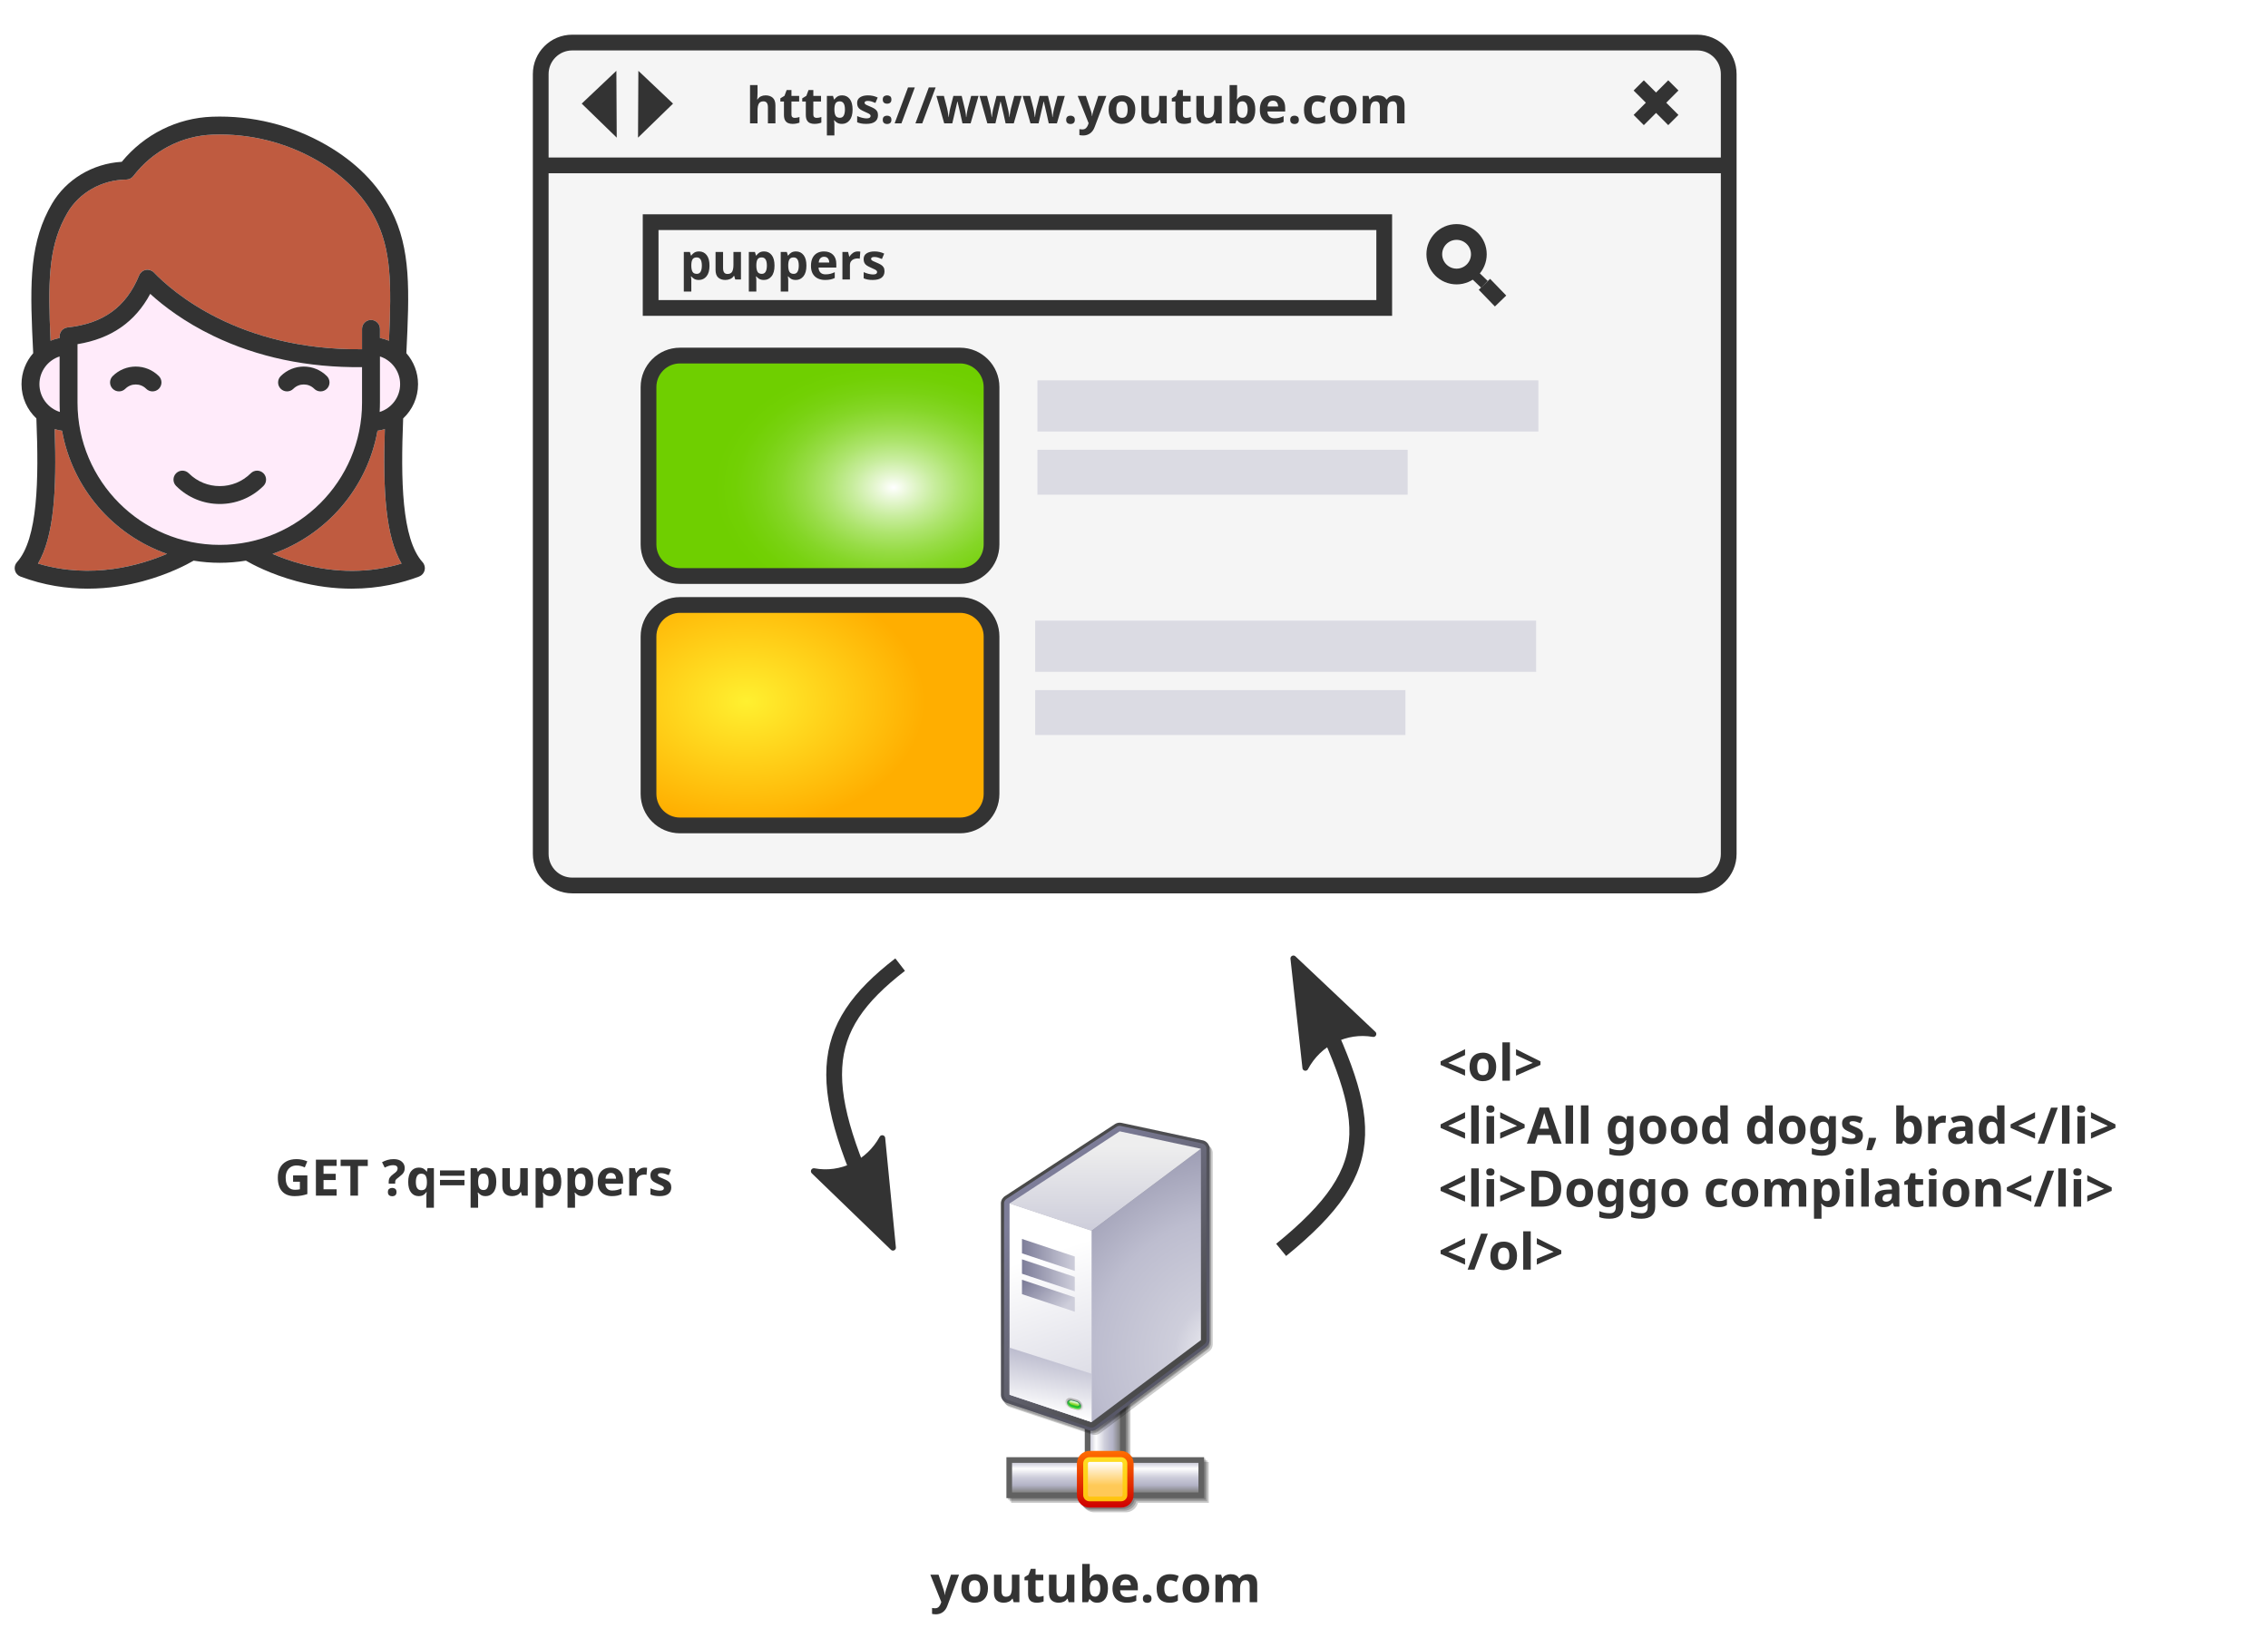
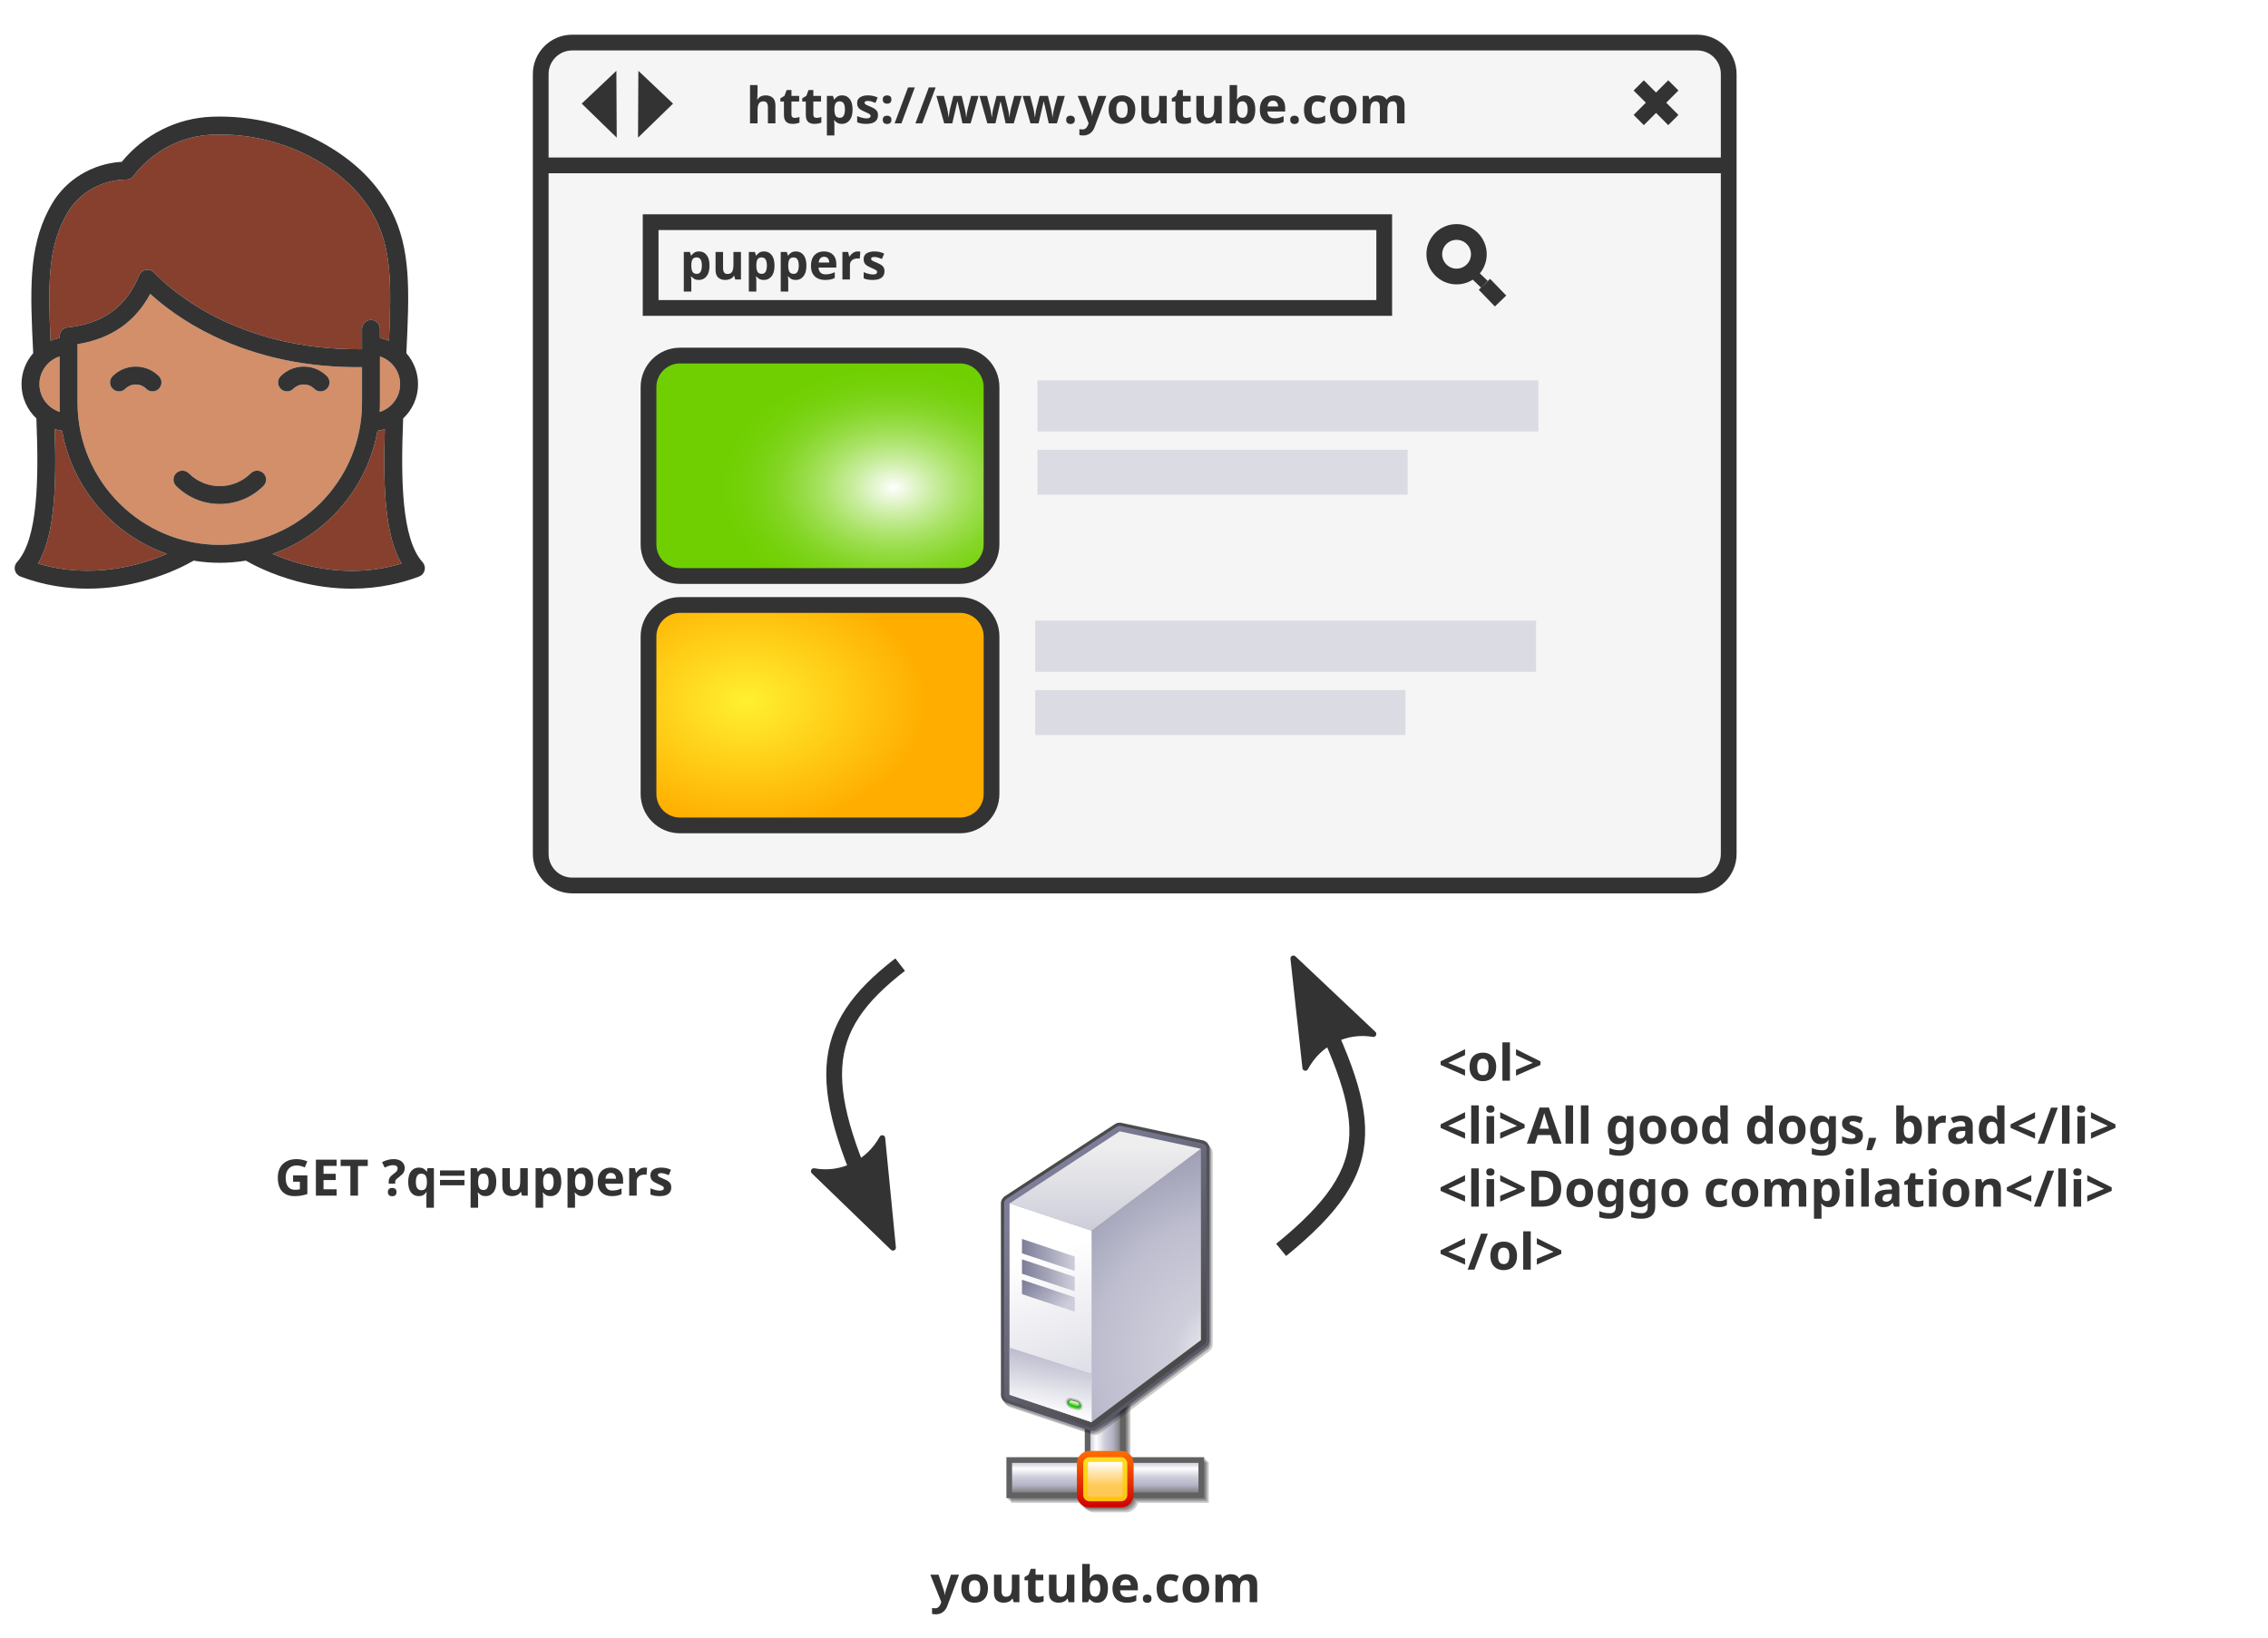
<svg xmlns="http://www.w3.org/2000/svg" xmlns:xlink="http://www.w3.org/1999/xlink" viewBox="0 0 360 260" width="360" height="260">
  <defs>
    <marker id="w" orient="auto" overflow="visible">
      <path d="M-5.231-2.42L1.324-.01-5.23 2.401c1.047-1.423 1.041-3.37 0-4.821z" fill="#333" fill-rule="evenodd" stroke="#333" stroke-width=".375" stroke-linejoin="round" />
    </marker>
    <marker orient="auto" id="x" overflow="visible">
      <path d="M-5.231-2.42L1.324-.01-5.23 2.401c1.047-1.423 1.041-3.37 0-4.821z" fill="#333" fill-rule="evenodd" stroke="#333" stroke-width=".375" stroke-linejoin="round" />
    </marker>
    <radialGradient xlink:href="#a" id="v" cx="787.846" cy="980.497" fx="787.846" fy="980.497" r="160.146" gradientTransform="matrix(1 0 0 .7051 -66.81 530.287)" gradientUnits="userSpaceOnUse" />
    <linearGradient xlink:href="#b" id="f" gradientUnits="userSpaceOnUse" x1="23.718" y1="37.066" x2="23.718" y2="49.629" />
    <linearGradient xlink:href="#a" id="u" gradientUnits="userSpaceOnUse" gradientTransform="matrix(.9659 .2588 0 1.0353 -242.05 -531.042)" x1="271.319" y1="477.777" x2="271.319" y2="478.347" />
    <radialGradient xlink:href="#b" id="y" gradientUnits="userSpaceOnUse" gradientTransform="matrix(1 0 0 .7051 -66.81 753)" cx="656.604" cy="935.373" fx="656.604" fy="935.373" r="160.146" />
  </defs>
  <g transform="matrix(.1778 0 0 .1778 13.63 -139.805)">
-     <path d="M262.546 1104.61c10.43 3.39 18 13.19 18 24.74 0 11.64-7.68 21.51-18.25 24.82.16-2.75.25-5.52.25-8.31v-39.71-.32zM-23.454 1145.86c0 2.79.09 5.56.25 8.31-10.56-3.31-18.25-13.18-18.25-24.82 0-11.55 7.57-21.35 18-24.74zM215.166 1122.15c-11.36-11.36-29.86-11.36-41.22 0a7.997 7.997 0 0 0 0 11.32c3.12 3.12 8.19 3.12 11.31 0 5.13-5.13 13.47-5.13 18.6 0a7.974 7.974 0 0 0 5.65 2.34c2.05 0 4.1-.78 5.66-2.34a7.997 7.997 0 0 0 0-11.32zm-101.29-35.85c39.49 19.01 84.09 28.38 132.67 27.86v31.7c0 70.03-56.97 127-127 127s-127-56.97-127-127v-52.22c30-4.94 51.37-19.71 64.91-44.91 11.52 10.51 30.16 24.93 56.42 37.57zm44.67 133.94a8.015 8.015 0 0 0 0-11.32 8.015 8.015 0 0 0-11.32 0c-15.26 15.27-40.1 15.27-55.36 0-3.13-3.12-8.19-3.12-11.31 0a7.997 7.997 0 0 0 0 11.32c10.75 10.75 24.87 16.12 38.99 16.12 14.12 0 28.24-5.37 39-16.12zm-93.39-86.77a8.015 8.015 0 0 0 0-11.32c-11.37-11.36-29.86-11.36-41.23 0a8.015 8.015 0 0 0 0 11.32c3.12 3.12 8.19 3.12 11.31 0 5.13-5.13 13.47-5.13 18.6 0a7.98 7.98 0 0 0 5.66 2.34c2.05 0 4.09-.78 5.66-2.34z" fill="#ffebfa" />
-     <path d="M-21.254 1170.94c9.1 51.23 45.57 93.1 93.7 109.94-23.15 9.96-66.96 23.16-115.2 8.67 14.27-24.35 16.74-64.83 14.93-120.06 2.12.65 4.32 1.14 6.57 1.45zM266.906 1169.49c-1.81 55.24.66 95.72 14.93 120.07-28.25 8.54-58.18 8.68-89.12.41a189.117 189.117 0 0 1-26.1-9.08c48.14-16.83 84.63-58.71 93.73-109.95 2.25-.31 4.44-.8 6.56-1.45zM258.356 981.42c14.16 27.58 14.58 57.58 12.26 109.13a41.368 41.368 0 0 0-8.07-2.43v-8.13c0-4.42-3.58-8-8-8s-8 3.58-8 8v18.17c-110.2 1.17-169.85-51.91-185.77-68.51a8.012 8.012 0 0 0-7.27-2.33 8.036 8.036 0 0 0-5.91 4.82c-11.62 28.28-31.93 43.07-63.92 46.56a7.994 7.994 0 0 0-7.13 7.95v1.47c-2.8.54-5.5 1.36-8.08 2.43-2.32-51.54-1.9-81.53 12.28-109.13.86-1.68 1.78-3.37 2.74-5 10.53-18.11 30.69-29.52 52.59-29.77h.11c2.43-.05 4.71-1.2 6.18-3.13 17.27-22.52 43.14-36.01 70.98-37 32.72-1.17 64.94 6.81 93.18 23.07 23.74 13.67 41.18 31.1 51.83 51.83z" fill="#bf5b40" />
+     <path d="M262.546 1104.61c10.43 3.39 18 13.19 18 24.74 0 11.64-7.68 21.51-18.25 24.82.16-2.75.25-5.52.25-8.31v-39.71-.32zM-23.454 1145.86c0 2.79.09 5.56.25 8.31-10.56-3.31-18.25-13.18-18.25-24.82 0-11.55 7.57-21.35 18-24.74z" style="font-variant-east_asian:normal" fill="#d28f6a" />
+     <path d="M215.166 1122.15c-11.36-11.36-29.86-11.36-41.22 0a7.997 7.997 0 0 0 0 11.32c3.12 3.12 8.19 3.12 11.31 0 5.13-5.13 13.47-5.13 18.6 0a7.974 7.974 0 0 0 5.65 2.34c2.05 0 4.1-.78 5.66-2.34a7.997 7.997 0 0 0 0-11.32zm-101.29-35.85c39.49 19.01 84.09 28.38 132.67 27.86v31.7c0 70.03-56.97 127-127 127s-127-56.97-127-127v-52.22c30-4.94 51.37-19.71 64.91-44.91 11.52 10.51 30.16 24.93 56.42 37.57zm44.67 133.94a8.015 8.015 0 0 0 0-11.32 8.015 8.015 0 0 0-11.32 0c-15.26 15.27-40.1 15.27-55.36 0-3.13-3.12-8.19-3.12-11.31 0a7.997 7.997 0 0 0 0 11.32c10.75 10.75 24.87 16.12 38.99 16.12 14.12 0 28.24-5.37 39-16.12zm-93.39-86.77a8.015 8.015 0 0 0 0-11.32c-11.37-11.36-29.86-11.36-41.23 0a8.015 8.015 0 0 0 0 11.32c3.12 3.12 8.19 3.12 11.31 0 5.13-5.13 13.47-5.13 18.6 0a7.98 7.98 0 0 0 5.66 2.34c2.05 0 4.09-.78 5.66-2.34z" fill="#d28f6a" />
+     <path d="M-21.254 1170.94c9.1 51.23 45.57 93.1 93.7 109.94-23.15 9.96-66.96 23.16-115.2 8.67 14.27-24.35 16.74-64.83 14.93-120.06 2.12.65 4.32 1.14 6.57 1.45zM266.906 1169.49c-1.81 55.24.66 95.72 14.93 120.07-28.25 8.54-58.18 8.68-89.12.41a189.117 189.117 0 0 1-26.1-9.08c48.14-16.83 84.63-58.71 93.73-109.95 2.25-.31 4.44-.8 6.56-1.45zM258.356 981.42c14.16 27.58 14.58 57.58 12.26 109.13a41.368 41.368 0 0 0-8.07-2.43v-8.13c0-4.42-3.58-8-8-8s-8 3.58-8 8v18.17c-110.2 1.17-169.85-51.91-185.77-68.51a8.012 8.012 0 0 0-7.27-2.33 8.036 8.036 0 0 0-5.91 4.82c-11.62 28.28-31.93 43.07-63.92 46.56a7.994 7.994 0 0 0-7.13 7.95v1.47c-2.8.54-5.5 1.36-8.08 2.43-2.32-51.54-1.9-81.53 12.28-109.13.86-1.68 1.78-3.37 2.74-5 10.53-18.11 30.69-29.52 52.59-29.77h.11c2.43-.05 4.71-1.2 6.18-3.13 17.27-22.52 43.14-36.01 70.98-37 32.72-1.17 64.94 6.81 93.18 23.07 23.74 13.67 41.18 31.1 51.83 51.83z" fill="#87402d" />
    <path d="M300.586 1288.29a8.023 8.023 0 0 1 1.84 7.25 8.036 8.036 0 0 1-4.95 5.6c-14.83 5.6-35.34 10.83-60.22 10.83-14.93 0-31.44-1.88-49.24-6.7-23.2-6.27-39.56-15.07-45.14-18.32a143.55 143.55 0 0 1-46.67 0c-5.58 3.25-21.94 12.05-45.13 18.32-13.35 3.61-30.36 6.69-49.51 6.69-18.44 0-38.86-2.85-59.96-10.82a8.001 8.001 0 0 1-4.94-5.6 7.99 7.99 0 0 1 1.83-7.25c18.74-20.75 19.54-73.63 17.32-128.35-8.16-7.66-13.27-18.54-13.27-30.59 0-10.58 3.94-20.26 10.43-27.65-2.73-55.8-4.18-93.11 13.54-127.59.99-1.93 2.04-3.86 3.14-5.74 12.73-21.88 36.39-36.03 62.39-37.58 20.15-24.52 49.35-39.14 80.73-40.26 35.72-1.28 70.89 7.44 101.73 25.19 26.46 15.23 46 34.88 58.08 58.39 17.7 34.46 16.25 71.78 13.53 127.58 6.48 7.39 10.43 17.07 10.43 27.66 0 12.05-5.11 22.93-13.28 30.6-2.21 54.71-1.42 107.59 17.32 128.34zm-20.04-158.94c0-11.55-7.57-21.35-18-24.74v41.25c0 2.79-.09 5.56-.25 8.31 10.57-3.31 18.25-13.18 18.25-24.82zm-9.93-38.8c2.32-51.55 1.9-81.55-12.26-109.13-10.65-20.73-28.09-38.16-51.83-51.83-28.24-16.26-60.46-24.24-93.18-23.07-27.84.99-53.71 14.48-70.98 37a7.974 7.974 0 0 1-6.18 3.13h-.11c-21.9.25-42.06 11.66-52.59 29.77-.96 1.63-1.88 3.32-2.74 5-14.18 27.6-14.6 57.59-12.28 109.13 2.58-1.07 5.28-1.89 8.08-2.43v-1.47c0-4.08 3.07-7.51 7.13-7.95 31.99-3.49 52.3-18.28 63.92-46.56a8.036 8.036 0 0 1 5.91-4.82c2.66-.5 5.39.37 7.27 2.33 15.92 16.6 75.57 69.68 185.77 68.51v-18.17c0-4.42 3.58-8 8-8s8 3.58 8 8v8.13c2.8.54 5.5 1.36 8.07 2.43zm11.22 199.01c-14.27-24.35-16.74-64.83-14.93-120.07-2.12.65-4.31 1.14-6.56 1.45-9.1 51.24-45.59 93.12-93.73 109.95 6.99 3.02 15.84 6.34 26.1 9.08 30.94 8.27 60.87 8.13 89.12-.41zm-35.29-143.7v-31.7c-48.58.52-93.18-8.85-132.67-27.86-26.26-12.64-44.9-27.06-56.42-37.57-13.54 25.2-34.91 39.97-64.91 44.91v52.22c0 70.03 56.97 127 127 127s127-56.97 127-127zm-174.1 135.02c-48.13-16.84-84.6-58.71-93.7-109.94-2.25-.31-4.45-.8-6.57-1.45 1.81 55.23-.66 95.71-14.93 120.06 48.24 14.49 92.05 1.29 115.2-8.67zm-95.65-126.71c-.16-2.75-.25-5.52-.25-8.31v-41.25c-10.43 3.39-18 13.19-18 24.74 0 11.64 7.69 21.51 18.25 24.82z" fill="#333" />
    <path d="M215.166 1122.15a7.997 7.997 0 0 1 0 11.32 7.98 7.98 0 0 1-5.66 2.34c-2.04 0-4.09-.78-5.65-2.34-5.13-5.13-13.47-5.13-18.6 0-3.12 3.12-8.19 3.12-11.31 0a7.997 7.997 0 0 1 0-11.32c11.36-11.36 29.86-11.36 41.22 0zM158.546 1208.92a8.015 8.015 0 0 1 0 11.32c-10.76 10.75-24.88 16.12-39 16.12-14.12 0-28.24-5.37-38.99-16.12a7.997 7.997 0 0 1 0-11.32c3.12-3.12 8.18-3.12 11.31 0 15.26 15.27 40.1 15.27 55.36 0a8.015 8.015 0 0 1 11.32 0zM65.156 1122.15a8.015 8.015 0 0 1 0 11.32 7.997 7.997 0 0 1-5.66 2.34c-2.05 0-4.1-.78-5.66-2.34-5.13-5.13-13.47-5.13-18.6 0-3.12 3.12-8.19 3.12-11.31 0a8.015 8.015 0 0 1 0-11.32c11.37-11.36 29.86-11.36 41.23 0z" fill="#333" />
    <g transform="matrix(7.49916 0 0 7.49916 732.18 1784.264)" overflow="visible">
      <path d="M36.049 41.004H27.454a1.506 1.506 0 0 0-.735-.64v-8.689h-4.875v8.689a1.502 1.502 0 0 0-.735.64h-8.594v4.875h8.441a1.5 1.5 0 0 0 1.451 1.125h3.75a1.5 1.5 0 0 0 1.451-1.125h8.441z" opacity=".2" />
      <path d="M35.861 40.816H27.266a1.506 1.506 0 0 0-.735-.64v-8.689h-4.875v8.689a1.502 1.502 0 0 0-.735.64h-8.594v4.875h8.441a1.5 1.5 0 0 0 1.451 1.125h3.75a1.5 1.5 0 0 0 1.451-1.125h8.441z" opacity=".2" />
      <path d="M35.674 40.629H27.079a1.506 1.506 0 0 0-.735-.64V31.3h-4.875v8.689a1.502 1.502 0 0 0-.735.64H12.14v4.875h8.441a1.5 1.5 0 0 0 1.451 1.125h3.75a1.5 1.5 0 0 0 1.451-1.125h8.441z" opacity=".2" />
      <path fill="#616161" d="M11.952 40.441v4.875h23.534v-4.875h-.673z" />
      <linearGradient y2="44.645" x2="23.718" y1="41.114" x1="23.718" gradientUnits="userSpaceOnUse" id="c">
        <stop offset="0" stop-color="#cecedb" />
        <stop offset=".191" stop-color="#fff" />
        <stop offset=".483" stop-color="#cecedb" />
        <stop offset=".753" stop-color="#b3b3c6" />
        <stop offset=".994" stop-color="#828282" />
      </linearGradient>
      <path fill="url(#c)" d="M12.624 41.114h22.189v3.53H12.624z" />
      <path fill="#616161" d="M21.281 43.959h4.875V31.112h-4.875v.367z" />
      <linearGradient gradientTransform="rotate(-90 -256.897 586)" y2="868.382" x2="291.568" y1="864.851" x1="291.568" gradientUnits="userSpaceOnUse" id="d">
        <stop offset="0" stop-color="#cecedb" />
        <stop offset=".191" stop-color="#fff" />
        <stop offset=".483" stop-color="#cecedb" />
        <stop offset=".753" stop-color="#b3b3c6" />
        <stop offset=".994" stop-color="#828282" />
      </linearGradient>
      <path fill="url(#d)" d="M21.953 31.479h3.531v12.112h-3.531z" />
      <linearGradient y2="39.691" x2="23.719" y1="46.441" x1="23.719" gradientUnits="userSpaceOnUse" id="e">
        <stop offset="0" stop-color="#cf0000" />
        <stop offset=".994" stop-color="#ff6d00" />
      </linearGradient>
      <path d="M27.094 44.941a1.5 1.5 0 0 1-1.5 1.5h-3.75a1.5 1.5 0 0 1-1.5-1.5v-3.75a1.5 1.5 0 0 1 1.5-1.5h3.75a1.5 1.5 0 0 1 1.5 1.5z" fill="url(#e)" />
      <linearGradient y2="49.629" x2="23.718" y1="37.066" x1="23.718" gradientUnits="userSpaceOnUse" id="b">
        <stop offset="0" stop-color="#fff030" />
        <stop offset=".994" stop-color="#ffae00" />
      </linearGradient>
      <path d="M21.844 40.441a.75.75 0 0 0-.75.75v3.75c0 .414.336.75.75.75h3.75a.75.75 0 0 0 .75-.75v-3.75a.75.75 0 0 0-.75-.75z" fill="url(#f)" />
      <linearGradient y2="43.816" x2="23.718" y1="41.004" x1="23.718" gradientUnits="userSpaceOnUse" id="g">
        <stop offset="0" stop-color="#fff" />
        <stop offset=".497" stop-color="#ffe3a9" />
        <stop offset=".994" stop-color="#ffc957" />
      </linearGradient>
      <path d="M21.844 41.004a.188.188 0 0 0-.188.188v3.75c0 .104.084.188.188.188h3.75a.188.188 0 0 0 .188-.188v-3.75a.188.188 0 0 0-.188-.188z" fill="url(#g)" />
      <path d="M25.247 1.276L12.139 9.865c-.004.004-.042.028-.042.028a1.052 1.052 0 0 1-.047.038c-.019.015-.019.011-.035.029l-.173.202c-.016.019-.011.016-.023.038l-.001.003-.042.076-.018.041a5.801 5.801 0 0 1-.032.085l-.013.041-.021.088-.009.05-.008.1-.002.029v22.793c0 .444.283.837.705.978l9.763 3.255c.321.106.674.05.944-.153l13.018-9.764c.258-.193.412-.502.412-.824V4.218a.88.88 0 0 0-.003-.046l-.005-.067-.01-.069-.006-.037c-.003-.016-.004-.015-.009-.031l-.023-.078-.021-.058a14.21 14.21 0 0 0-.033-.073l-.031-.059a5.068 5.068 0 0 0-.043-.067l-.04-.054-.039-.047-.017-.018-.038-.04a4.38 4.38 0 0 0-.107-.089l-.059-.039-.072-.042-.065-.03-.067-.027-.075-.023-.052-.014-9.671-2.079a1.03 1.03 0 0 0-.782.145zM11.692 10.534" opacity=".2" />
      <path d="M36.138 4.195a.722.722 0 0 0-.01-.094l-.004-.023-.006-.019a.868.868 0 0 0-.028-.089.342.342 0 0 0-.021-.043l-.021-.039-.025-.039-.025-.036-.031-.035a.327.327 0 0 0-.065-.062c-.012-.009-.023-.02-.035-.028a.826.826 0 0 0-.038-.025c-.014-.008-.026-.017-.041-.023a.43.43 0 0 0-.042-.019c-.015-.006-.028-.013-.043-.018-.016-.006-.032-.01-.05-.015l-.03-.009L25.95 1.5a.66.66 0 0 0-.497.092L12.345 10.18l-.009.007-.015.009c-.012.008-.023.019-.035.028l-.02.016a.715.715 0 0 0-.111.129l-.013.023c-.01.017-.02.034-.028.051l-.013.029c-.007.017-.014.033-.019.05l-.01.031-.012.053-.006.031c-.003.02-.004.041-.005.061l-.001.024v22.785c0 .282.181.533.448.622l9.763 3.254a.654.654 0 0 0 .6-.097l13.019-9.764a.658.658 0 0 0 .262-.524V4.218l-.002-.023z" opacity=".2" />
      <path d="M25.06 1.089L11.951 9.677a.76.76 0 0 1-.042.028 1.052 1.052 0 0 1-.047.038c-.019.015-.019.011-.035.029l-.173.202c-.016.019-.011.016-.023.038l-.001.003-.042.076-.018.041a5.801 5.801 0 0 1-.032.085l-.013.041-.021.088-.009.05-.008.1-.002.029v22.793c0 .444.283.837.705.978l9.763 3.255c.321.106.674.05.944-.153l13.018-9.764c.258-.193.412-.502.412-.824V4.03a.88.88 0 0 0-.003-.046l-.005-.067-.01-.069-.006-.037c-.002-.016-.003-.015-.008-.031l-.023-.078-.021-.058a14.21 14.21 0 0 0-.033-.073 32.874 32.874 0 0 0-.031-.059 5.068 5.068 0 0 0-.043-.067l-.04-.054-.039-.047-.017-.018-.038-.04a4.332 4.332 0 0 1-.05-.043l-.058-.046a58.616 58.616 0 0 0-.059-.039l-.072-.042-.065-.03-.067-.027-.075-.023-.052-.014L25.841.943a1.029 1.029 0 0 0-.781.146zM11.505 10.347" opacity=".2" />
      <path d="M35.95 4.007a.722.722 0 0 0-.01-.094l-.004-.023-.006-.019-.014-.048-.015-.041a.342.342 0 0 0-.021-.043l-.021-.039-.025-.039-.025-.036-.031-.035-.03-.032a.327.327 0 0 0-.035-.03c-.012-.009-.023-.02-.035-.028a.826.826 0 0 0-.12-.069c-.015-.006-.028-.013-.043-.018-.016-.006-.032-.01-.05-.015l-.03-.009-9.673-2.079a.66.66 0 0 0-.497.092L12.157 9.991l-.009.007-.015.009c-.012.008-.023.019-.035.028l-.02.016a.715.715 0 0 0-.111.129l-.013.023c-.01.017-.02.034-.028.051l-.013.029c-.007.017-.014.033-.019.05l-.01.031-.012.053-.006.031c-.003.02-.004.041-.005.061l-.001.024v22.785c0 .282.181.533.448.622l9.763 3.254a.654.654 0 0 0 .6-.097l13.019-9.764a.658.658 0 0 0 .262-.524V4.03l-.002-.023z" opacity=".2" />
      <linearGradient y2="8.672" x2="14.029" y1="26.916" x1="32.273" gradientUnits="userSpaceOnUse" id="h">
        <stop offset="0" stop-color="#585868" />
        <stop offset="1" stop-color="#494949" />
      </linearGradient>
      <path d="M24.872.774L11.764 9.362c-.004.004-.042.029-.042.029a1.052 1.052 0 0 1-.047.038c-.019.015-.019.011-.035.029l-.173.202c-.016.019-.011.016-.023.038l-.002.002a8.386 8.386 0 0 1-.042.076l-.018.041-.032.086-.013.041-.021.088-.009.05-.007.1-.002.029v22.794c0 .444.283.837.705.978l9.763 3.255c.321.106.674.049.944-.153l13.018-9.764c.258-.194.412-.502.412-.824V3.715a.956.956 0 0 0-.003-.046l-.005-.067-.01-.069a.566.566 0 0 1-.006-.037c-.003-.016-.004-.016-.009-.031l-.023-.078-.021-.057a14.21 14.21 0 0 0-.033-.073l-.031-.059a16.742 16.742 0 0 1-.043-.067l-.04-.054-.039-.047a.298.298 0 0 0-.017-.018l-.038-.04a3.776 3.776 0 0 1-.05-.044 21.804 21.804 0 0 1-.058-.046 58.616 58.616 0 0 0-.059-.039l-.072-.042-.065-.03-.067-.027-.075-.022a5.196 5.196 0 0 1-.052-.014L25.653.629a1.025 1.025 0 0 0-.781.145zM11.317 10.032" fill="url(#h)" />
      <linearGradient y2="28.05" x2="33.408" y1="9.808" x1="15.165" gradientUnits="userSpaceOnUse" id="i">
        <stop offset="0" stop-color="#7d7d99" />
        <stop offset="1" stop-color="#494949" />
      </linearGradient>
      <path d="M35.763 3.692a.34.34 0 0 0-.003-.045l-.007-.048-.004-.023-.006-.019a.868.868 0 0 0-.014-.048l-.015-.041a.342.342 0 0 0-.021-.043l-.021-.039-.025-.039-.025-.036-.031-.035-.03-.032-.035-.03-.035-.028-.038-.024c-.014-.008-.026-.017-.041-.024l-.01-.006-.032-.014-.043-.018-.05-.015-.03-.009L25.574.997a.655.655 0 0 0-.497.093L11.969 9.676l-.009.007-.015.009-.035.028-.02.016a.715.715 0 0 0-.111.129l-.013.023c-.01.017-.02.033-.028.051l-.013.029c-.007.017-.014.033-.019.05l-.01.031c-.005.017-.008.035-.012.053l-.006.031a.647.647 0 0 0-.005.062l-.001.024v22.785c0 .282.181.532.448.622l9.763 3.254a.655.655 0 0 0 .6-.098l13.019-9.763a.658.658 0 0 0 .262-.524V3.715c.001-.007 0-.015-.001-.023z" fill="url(#i)" />
      <radialGradient gradientUnits="userSpaceOnUse" gradientTransform="translate(19.5 19.5) scale(.1875)" fy="47.275" fx="105.203" r="139.088" cy="47.275" cx="105.203" id="j">
        <stop offset="0" stop-color="#fff" />
        <stop offset=".281" stop-color="#cecedb" />
        <stop offset=".64" stop-color="#bdbdcf" />
        <stop offset="1" stop-color="#9a9ab1" />
      </radialGradient>
      <path fill="url(#j)" d="M22.091 13.479l13.018-9.764v22.781L22.091 36.26l-9.762-3.255V10.224z" />
      <linearGradient y2="3.363" x2="23.719" y1="13.222" x1="23.719" gradientUnits="userSpaceOnUse" id="k">
        <stop offset="0" stop-color="#cecedb" />
        <stop offset="1" stop-color="#eee" />
      </linearGradient>
      <path fill="url(#k)" d="M35.109 3.715l-9.672-2.078-13.108 8.587 9.762 3.255z" />
      <linearGradient y2="38.241" x2="22.171" y1="16.692" x1="15.043" gradientUnits="userSpaceOnUse" id="l">
        <stop offset="0" stop-color="#fff" />
        <stop offset="1" stop-color="#cecedb" />
      </linearGradient>
      <path fill="url(#l)" d="M12.329 10.224v22.781l9.762 3.255V13.479z" />
      <linearGradient y2="28.477" x2="17.783" y1="35.196" x1="16.636" gradientUnits="userSpaceOnUse" id="m">
        <stop offset="0" stop-color="#fff" />
        <stop offset="1" stop-color="#bdbdcf" />
      </linearGradient>
      <path fill="url(#m)" d="M22.091 30.504L12.329 27.4v5.605l9.762 3.255z" />
      <linearGradient y2="16.355" x2="20.093" y1="16.355" x1="13.806" gradientUnits="userSpaceOnUse" id="n">
        <stop offset="0" stop-color="#7d7d99" />
        <stop offset="1" stop-color="#cecedb" />
      </linearGradient>
      <path fill="url(#n)" d="M13.806 14.451v1.714l6.287 2.096v-1.715z" />
      <linearGradient y2="18.784" x2="20.093" y1="18.784" x1="13.806" gradientUnits="userSpaceOnUse" id="o">
        <stop offset="0" stop-color="#7d7d99" />
        <stop offset="1" stop-color="#cecedb" />
      </linearGradient>
      <path fill="url(#o)" d="M13.806 16.879v1.715l6.287 2.095v-1.714z" />
      <linearGradient y2="22.933" x2="18.669" y1="18.896" x1="14.632" gradientUnits="userSpaceOnUse" id="p">
        <stop offset="0" stop-color="#7d7d99" />
        <stop offset="1" stop-color="#cecedb" />
      </linearGradient>
      <path fill="url(#p)" d="M13.806 19.308v1.715l6.287 2.095v-1.714z" />
      <g>
        <linearGradient gradientTransform="matrix(.9659 .2588 0 1.0353 -242.05 -531.042)" y2="477.593" x2="271.318" y1="478.916" x1="271.318" gradientUnits="userSpaceOnUse" id="q">
          <stop offset=".006" stop-color="#fff" />
          <stop offset="1" stop-color="#b6b6b6" />
        </linearGradient>
        <path d="M19.776 33.411c-.453-.121-.808.097-.808.497s.355.809.808.93l.48.129c.454.122.809-.097.809-.497 0-.399-.355-.809-.809-.93z" fill="url(#q)" />
        <linearGradient gradientTransform="matrix(.9659 .2588 0 1.0353 -242.05 -531.042)" y2="477.716" x2="271.318" y1="478.856" x1="271.318" gradientUnits="userSpaceOnUse" id="r">
          <stop offset=".006" stop-color="#b6b6b6" />
          <stop offset=".367" stop-color="#9d9d9d" />
          <stop offset=".743" stop-color="#898989" />
          <stop offset="1" stop-color="#828282" />
        </linearGradient>
        <path d="M19.776 33.603c-.347-.094-.63.065-.63.354s.283.599.63.691l.48.129c.348.093.63-.066.63-.354s-.282-.598-.63-.69z" fill="url(#r)" />
        <linearGradient gradientTransform="matrix(-.9659 -.2588 0 .7765 -840.352 -606.847)" y2="528.079" x2="-890.743" y1="529.262" x1="-890.743" gradientUnits="userSpaceOnUse" id="s">
          <stop offset=".006" stop-color="#9f6" />
          <stop offset=".236" stop-color="#68de56" />
          <stop offset=".478" stop-color="#3bc147" />
          <stop offset=".695" stop-color="#1bab3c" />
          <stop offset=".877" stop-color="#079e35" />
          <stop offset="1" stop-color="#093" />
        </linearGradient>
        <path d="M20.828 34.406c0 .254-.256.391-.571.306l-.48-.128c-.315-.085-.57-.358-.57-.612 0-.253.255-.39.57-.306l.48.129c.315.085.571.358.571.611z" fill="url(#s)" />
        <linearGradient gradientTransform="matrix(.9659 .2588 0 1.0353 -242.05 -531.042)" y2="477.647" x2="271.339" y1="478.517" x1="271.307" gradientUnits="userSpaceOnUse" id="t">
          <stop offset=".006" stop-color="#3c3" />
          <stop offset=".358" stop-color="#1bb433" />
          <stop offset=".74" stop-color="#07a033" />
          <stop offset="1" stop-color="#093" />
        </linearGradient>
        <path d="M19.776 33.794c-.245-.065-.451.038-.451.226s.207.402.451.469l.48.129c.245.065.452-.038.452-.227s-.207-.402-.452-.468z" fill="url(#t)" />
        <linearGradient gradientTransform="matrix(.9659 .2588 0 1.0353 -242.05 -531.042)" y2="478.347" x2="271.319" y1="477.777" x1="271.319" gradientUnits="userSpaceOnUse" id="a">
          <stop offset="0" stop-color="#fff" />
          <stop offset=".091" stop-color="#e8f7d6" />
          <stop offset=".227" stop-color="#c8ed9e" />
          <stop offset=".365" stop-color="#ade46d" />
          <stop offset=".5" stop-color="#97dc46" />
          <stop offset=".633" stop-color="#85d627" />
          <stop offset=".762" stop-color="#79d212" />
          <stop offset=".886" stop-color="#72d004" />
          <stop offset="1" stop-color="#6fcf00" />
        </linearGradient>
        <path d="M19.758 33.713c-.202-.054-.358.037-.358.151 0 .114.156.289.358.343l.518.139c.205.056.358-.034.358-.15 0-.116-.153-.288-.358-.343z" fill="url(#u)" />
      </g>
      <path fill="none" d="M0 48V0h48v48" />
    </g>
    <g transform="translate(4.66 535.749)" stroke="#333">
      <rect ry="28.122" rx="28.122" y="288.56" x="401.41" height="752.693" width="1060.568" fill="#f5f5f5" stroke-width="14.061" />
      <path d="M402.57 398.235h1053.843" fill="none" stroke-width="14.061" />
      <path fill="#f5f5f5" stroke-width="14.061" d="M499.529 448.947h654.91v76.597h-654.91z" />
      <g transform="translate(22.497)" fill="#f5f5f5">
        <circle r="19.885" cy="477.589" cx="1196.534" stroke-width="14.061" />
        <path d="M1221.391 504.433l14.417 14.914" stroke-width="14.061" />
        <path d="M1208.466 492.005l12.925 12.428" stroke-width="8.437" />
      </g>
    </g>
    <text style="line-height:1.25;-inkscape-font-specification:'sans-serif, Normal';font-variant-ligatures:normal;font-variant-caps:normal;font-variant-numeric:normal;font-feature-settings:normal;text-align:start" x="589.41" y="896.477" font-weight="400" font-size="44.995" font-family="sans-serif" letter-spacing="0" word-spacing="0" fill="#333" stroke-width="5.624">
      <tspan x="589.41" y="896.477" style="-inkscape-font-specification:'sans-serif, Bold';font-variant-ligatures:normal;font-variant-caps:normal;font-variant-numeric:normal;font-feature-settings:normal;text-align:start" font-weight="700">https://www.youtube.com</tspan>
    </text>
    <path d="M80.923 982.453l-.254 29.678-25.176-14.564z" transform="matrix(.67283 0 0 -1.1006 414.673 1976.84)" fill="#333" stroke="#333" stroke-width="14.061" />
    <path transform="matrix(-.67283 0 0 -1.1006 552.177 1976.84)" d="M80.923 982.453l-.254 29.678-25.176-14.564z" fill="#333" stroke="#333" stroke-width="14.061" />
    <text style="line-height:1.25;-inkscape-font-specification:'sans-serif, Normal';font-variant-ligatures:normal;font-variant-caps:normal;font-variant-numeric:normal;font-feature-settings:normal;text-align:start" x="1376.625" y="899.886" font-weight="400" font-size="59.993" font-family="sans-serif" letter-spacing="0" word-spacing="0" fill="#333" stroke-width="5.624">
      <tspan x="1376.625" y="899.886" style="-inkscape-font-specification:'sans-serif, Normal';font-variant-ligatures:normal;font-variant-caps:normal;font-variant-numeric:normal;font-feature-settings:normal;text-align:start" dx="0">✖</tspan>
    </text>
    <rect width="306.232" height="196.853" x="502.298" y="1103.815" rx="28.122" ry="28.122" fill="url(#v)" stroke="#333" stroke-width="14.061" />
    <path opacity=".518" fill="#c3c3d3" d="M849.46 1125.942h447.268v45.694H849.46zM849.46 1187.972h330.562v40.07H849.46zM847.472 1340.514h447.268v45.694H847.472zM847.472 1402.544h330.562v40.07H847.472z" />
    <text style="line-height:1.25;-inkscape-font-specification:'sans-serif, Bold';font-variant-ligatures:normal;font-variant-caps:normal;font-variant-numeric:normal;font-feature-settings:normal;text-align:start" x="753.903" y="2217.025" font-weight="700" font-size="44.995" font-family="sans-serif" letter-spacing="0" word-spacing="0" fill="#333" stroke-width="5.624">
      <tspan x="753.903" y="2217.025" style="-inkscape-font-specification:'sans-serif, Bold';font-variant-ligatures:normal;font-variant-caps:normal;font-variant-numeric:normal;font-feature-settings:normal;text-align:start">youtube.com</tspan>
    </text>
    <path d="M726.933 1647.674c-75.156 58.011-76.557 107.784-14.638 236.015" fill="none" stroke="#333" stroke-width="14.061" marker-end="url(#w)" />
    <path d="M1067.08 1902.422c92.652-75.462 81.975-117.656 19.347-243.624" fill="none" stroke="#333" stroke-width="14.061" marker-end="url(#x)" />
    <text style="line-height:1.25;-inkscape-font-specification:'sans-serif, Normal';font-variant-ligatures:normal;font-variant-caps:normal;font-variant-numeric:normal;font-feature-settings:normal;text-align:start" x="530.293" y="1035.847" font-weight="400" font-size="44.995" font-family="sans-serif" letter-spacing="0" word-spacing="0" fill="#333" stroke-width="5.624">
      <tspan x="530.293" y="1035.847" style="-inkscape-font-specification:'sans-serif, Bold';font-variant-ligatures:normal;font-variant-caps:normal;font-variant-numeric:normal;font-feature-settings:normal;text-align:start" font-weight="700">puppers</tspan>
    </text>
    <rect ry="28.122" rx="28.122" y="1326.528" x="502.298" height="196.853" width="306.232" fill="url(#y)" stroke="#333" stroke-width="14.061" />
    <text style="line-height:1.25" x="190.496" y="1624.349" font-weight="400" font-size="224.975" font-family="sans-serif" letter-spacing="0" word-spacing="0" stroke-width="5.624" />
    <text style="line-height:1.25;-inkscape-font-specification:'sans-serif, Normal';font-variant-ligatures:normal;font-variant-caps:normal;font-variant-numeric:normal;font-feature-settings:normal;text-align:start" x="168.748" y="1853.947" font-weight="400" font-size="44.995" font-family="sans-serif" letter-spacing="0" word-spacing="0" fill="#333" stroke-width="5.624">
      <tspan x="168.748" y="1853.947" style="-inkscape-font-specification:'sans-serif, Bold';font-variant-ligatures:normal;font-variant-caps:normal;font-variant-numeric:normal;font-feature-settings:normal;text-align:start" dx="0 0 0 0 0 0 0 0 0 0 0 -2.812" font-weight="700">GET ?q=puppers</tspan>
    </text>
    <text style="line-height:1.25;-inkscape-font-specification:'sans-serif, Normal';font-variant-ligatures:normal;font-variant-caps:normal;font-variant-numeric:normal;font-feature-settings:normal;text-align:start" x="1207.506" y="1751.306" font-weight="400" font-size="44.995" font-family="sans-serif" letter-spacing="0" word-spacing="0" fill="#333" stroke-width="5.624">
      <tspan x="1207.506" y="1751.306" style="-inkscape-font-specification:'sans-serif, Bold';font-variant-ligatures:normal;font-variant-caps:normal;font-variant-numeric:normal;font-feature-settings:normal;text-align:start" font-weight="700">&lt;ol&gt;</tspan>
      <tspan x="1207.506" y="1807.55" style="-inkscape-font-specification:'sans-serif, Bold';font-variant-ligatures:normal;font-variant-caps:normal;font-variant-numeric:normal;font-feature-settings:normal;text-align:start" font-weight="700">&lt;li&gt;All good dogs, brad&lt;/li&gt;</tspan>
      <tspan x="1207.506" y="1863.794" style="-inkscape-font-specification:'sans-serif, Bold';font-variant-ligatures:normal;font-variant-caps:normal;font-variant-numeric:normal;font-feature-settings:normal;text-align:start" font-weight="700">&lt;li&gt;Doggo compilation&lt;/li&gt;</tspan>
      <tspan x="1207.506" y="1920.037" style="-inkscape-font-specification:'sans-serif, Bold';font-variant-ligatures:normal;font-variant-caps:normal;font-variant-numeric:normal;font-feature-settings:normal;text-align:start" font-weight="700">&lt;/ol&gt;</tspan>
    </text>
  </g>
</svg>
